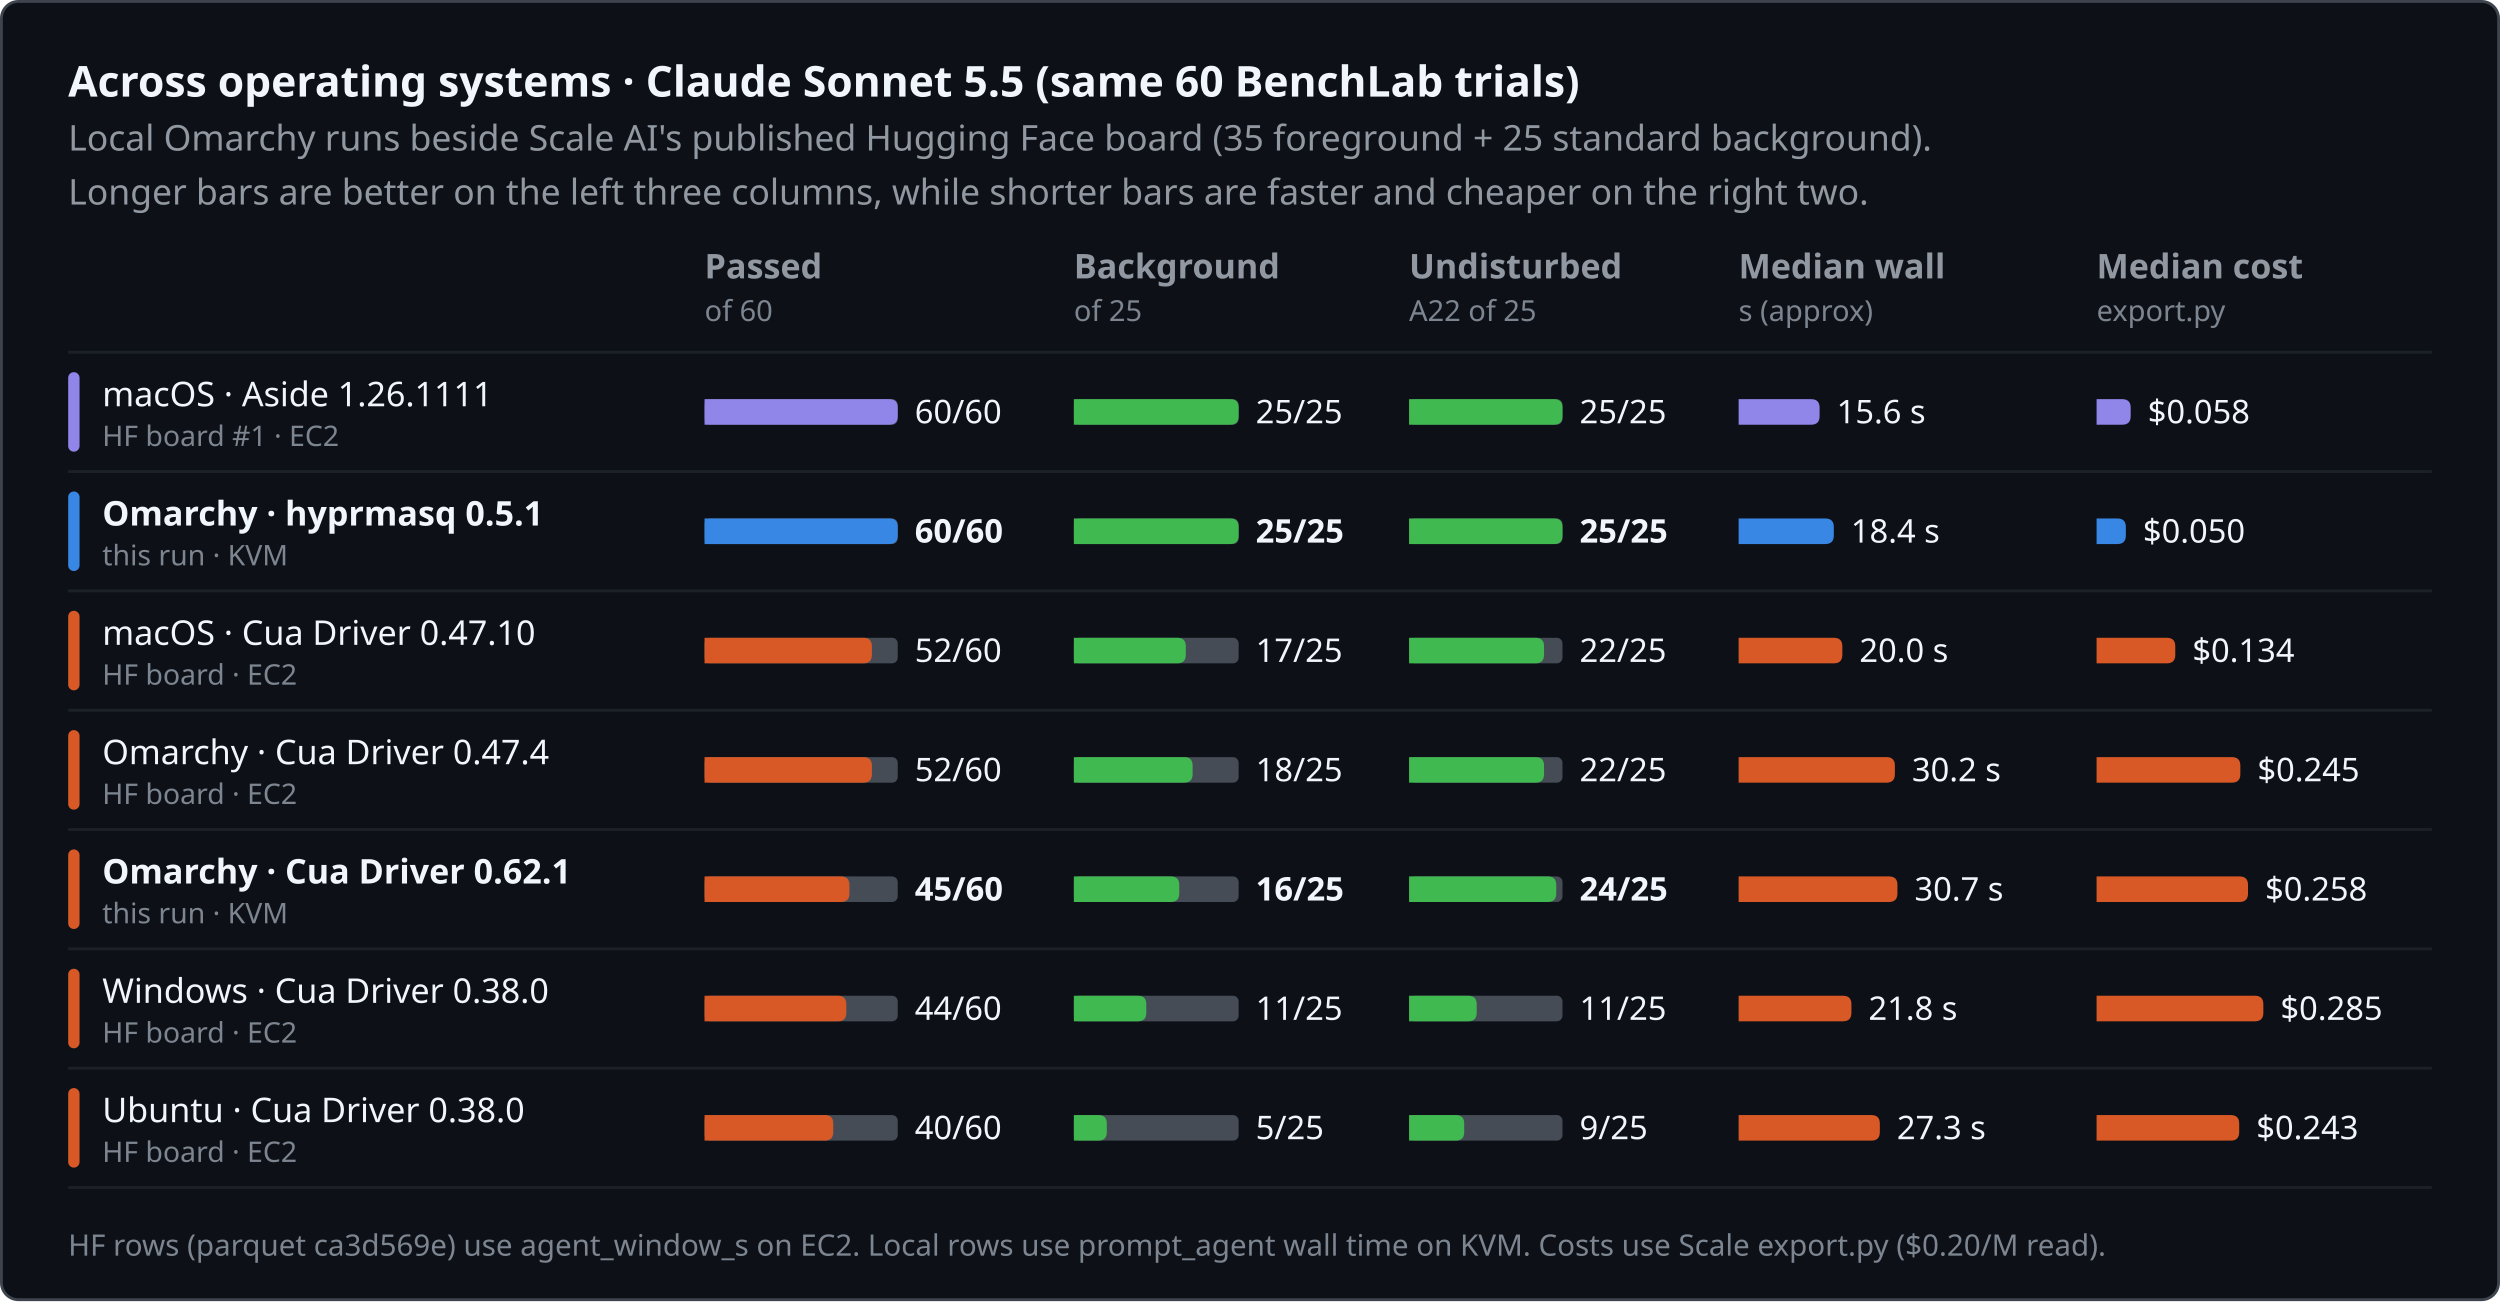
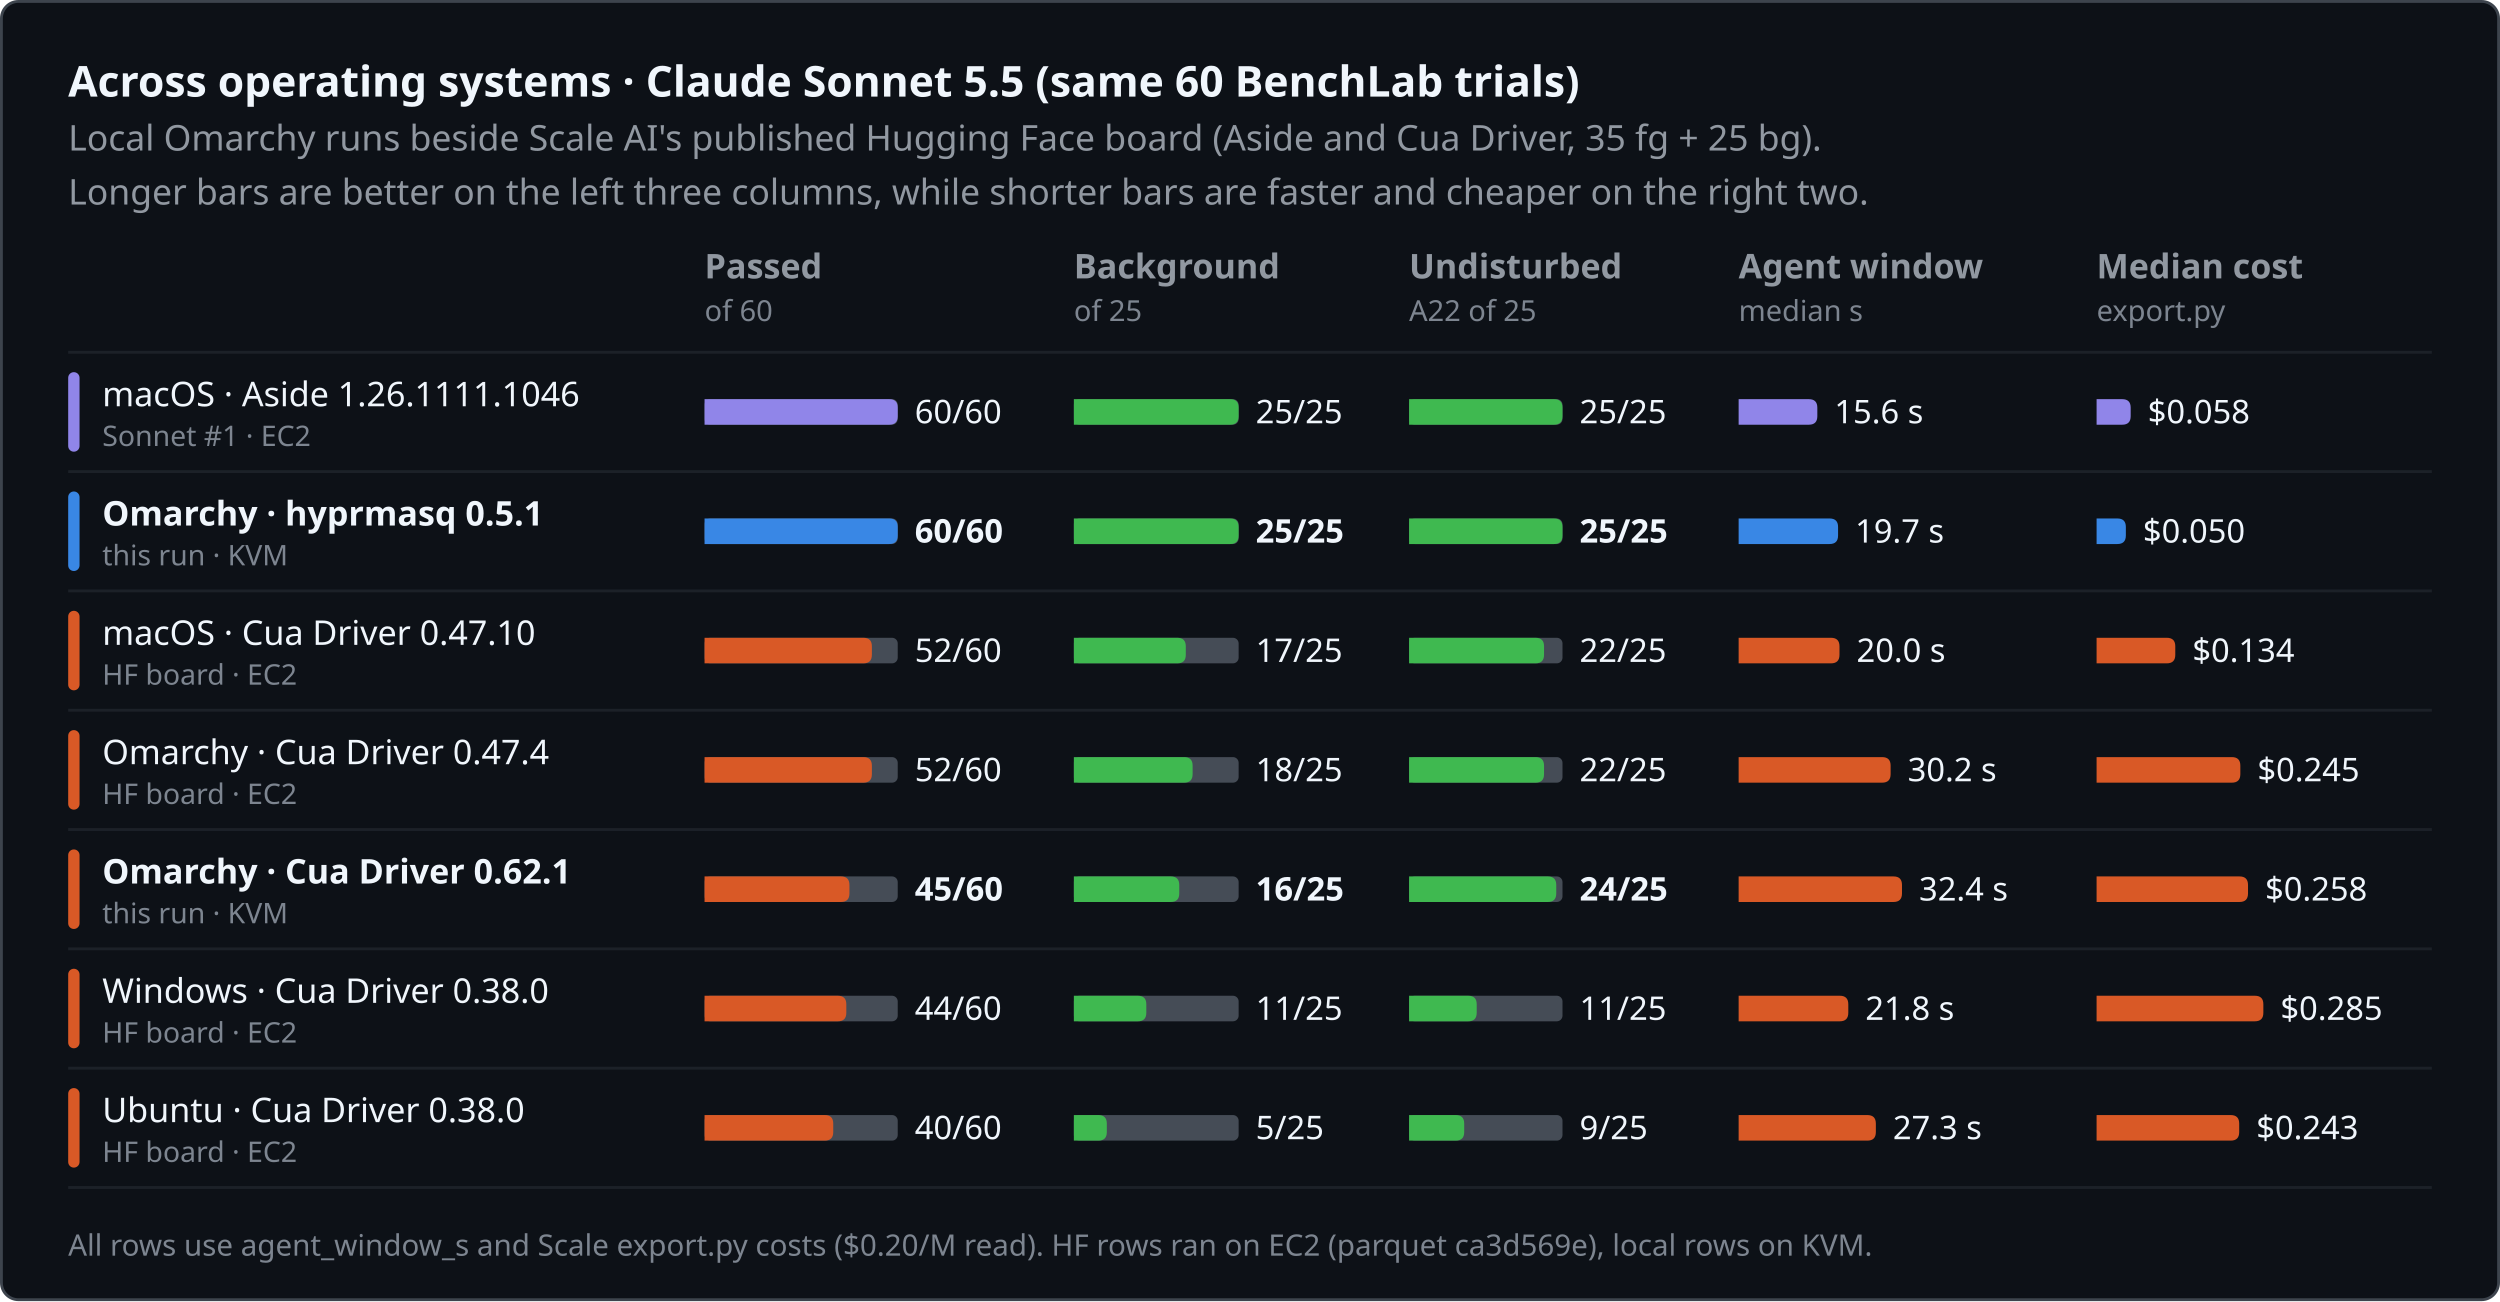
- <svg xmlns="http://www.w3.org/2000/svg" width="880" height="458" viewBox="0 0 880 458" role="img" aria-label="Claude Sonnet 5.5 on the same 60 BenchLab trials across operating systems: local Omarchy runs for hyprmasq 0.5.1 and Cua Driver 0.62.1 beside Scale AI's published Hugging Face board for macOS, Omarchy, Windows and Ubuntu, comparing total passed, background passed, A22 user-undisturbed, median wall time and Scale export.py median cost.">
+ <svg xmlns="http://www.w3.org/2000/svg" width="880" height="458" viewBox="0 0 880 458" role="img" aria-label="Claude Sonnet 5.5 on the same 60 BenchLab trials across operating systems: local Omarchy runs for hyprmasq 0.5.1 and Cua Driver 0.62.1 beside Scale AI's published Hugging Face board (Aside and Cua Driver), comparing total passed, background passed, A22 user-undisturbed, median agent_window_s and Scale export.py median cost.">
  <style>text{font-family:-apple-system, BlinkMacSystemFont, "Segoe UI", "Noto Sans", Helvetica, Arial, sans-serif;font-variant-numeric:tabular-nums}.t{fill:#f0f6fc}.t2{fill:#9198a1}.m{fill:#7d8590}.bg{fill:#0d1117;stroke:#3d444d}.grid{stroke:#1c2128;stroke-width:1}.axis{stroke:#3d444d;stroke-width:1}.out{fill:#454c56}.pass{fill:#3fb950}.dot0{fill:#3987e5;stroke:#0d1117;stroke-width:1.5}.dot1{fill:#d95926;stroke:#0d1117;stroke-width:1.5}.ring1{fill:#0d1117;stroke:#d95926;stroke-width:1.75}.dot{fill:#d1d7e0;stroke:#0d1117;stroke-width:1.5}.whisker{stroke:#f0f6fc;stroke-width:1.5}.range{stroke:#3d444d;stroke-width:1.5}.s0{fill:#3987e5}.s1{fill:#d95926}.s6{fill:#9085e9}.s7{fill:#e66767}</style>
  <rect x="0.5" y="0.5" width="879" height="457" rx="6" class="bg" />
  <text x="24" y="34" class="t" font-size="15" font-weight="600">Across operating systems · Claude Sonnet 5.5 (same 60 BenchLab trials)</text>
-   <text x="24" y="53" class="t2" font-size="12.5">Local Omarchy runs beside Scale AI's published Hugging Face board (35 foreground + 25 standard background).</text>
+   <text x="24" y="53" class="t2" font-size="12.5">Local Omarchy runs beside Scale AI's published Hugging Face board (Aside and Cua Driver, 35 fg + 25 bg).</text>
  <text x="24" y="72" class="t2" font-size="12.5">Longer bars are better on the left three columns, while shorter bars are faster and cheaper on the right two.</text>
  <text x="248" y="98" class="t2" font-size="12" font-weight="600">Passed</text>
  <text x="248" y="113" class="m" font-size="10.2">of 60</text>
  <text x="378" y="98" class="t2" font-size="12" font-weight="600">Background</text>
  <text x="378" y="113" class="m" font-size="10.2">of 25</text>
  <text x="496" y="98" class="t2" font-size="12" font-weight="600">Undisturbed</text>
  <text x="496" y="113" class="m" font-size="10.2">A22 of 25</text>
-   <text x="612" y="98" class="t2" font-size="12" font-weight="600">Median wall</text>
-   <text x="612" y="113" class="m" font-size="10.2">s (approx)</text>
+   <text x="612" y="98" class="t2" font-size="12" font-weight="600">Agent window</text>
+   <text x="612" y="113" class="m" font-size="10.2">median s</text>
  <text x="738" y="98" class="t2" font-size="12" font-weight="600">Median cost</text>
  <text x="738" y="113" class="m" font-size="10.2">export.py</text>
  <line x1="24" y1="124" x2="856" y2="124" class="grid" />
  <rect x="24" y="131" width="4" height="28" class="s6" rx="2" />
-   <text x="36" y="143" class="t" font-size="12">macOS · Aside 1.26.1111</text>
-   <text x="36" y="157" class="m" font-size="10">HF board #1 · EC2</text>
+   <text x="36" y="143" class="t" font-size="12">macOS · Aside 1.26.1111.1046</text>
+   <text x="36" y="157" class="m" font-size="10">Sonnet #1 · EC2</text>
  <rect x="248" y="140.5" width="68" height="9" class="out" rx="2" />
  <path d="M248 140.5H313Q316 140.5 316 143.5V146.5Q316 149.5 313 149.5H248Z" class="s6" />
  <text x="322" y="149" class="t" font-size="11.5">60/60</text>
  <rect x="378" y="140.5" width="58" height="9" class="out" rx="2" />
  <path d="M378 140.5H433Q436 140.5 436 143.5V146.5Q436 149.5 433 149.5H378Z" class="pass" />
  <text x="442" y="149" class="t" font-size="11.5">25/25</text>
  <rect x="496" y="140.5" width="54" height="9" class="out" rx="2" />
  <path d="M496 140.5H547Q550 140.5 550 143.5V146.5Q550 149.5 547 149.5H496Z" class="pass" />
  <text x="556" y="149" class="t" font-size="11.5">25/25</text>
-   <path d="M612 140.5H637.5Q640.5 140.5 640.5 143.5V146.5Q640.5 149.5 637.5 149.5H612Z" class="s6" />
-   <text x="646.5" y="149" class="t" font-size="11.5">15.6 s</text>
+   <path d="M612 140.5H636.7Q639.7 140.5 639.7 143.5V146.5Q639.7 149.5 636.7 149.5H612Z" class="s6" />
+   <text x="645.7" y="149" class="t" font-size="11.5">15.6 s</text>
  <path d="M738 140.5H747Q750 140.5 750 143.5V146.5Q750 149.5 747 149.5H738Z" class="s6" />
  <text x="756" y="149" class="t" font-size="11.5">$0.058</text>
  <line x1="24" y1="166" x2="856" y2="166" class="grid" />
  <rect x="24" y="173" width="4" height="28" class="s0" rx="2" />
  <text x="36" y="185" class="t" font-size="12" font-weight="600">Omarchy · hyprmasq 0.5.1</text>
  <text x="36" y="199" class="m" font-size="10">this run · KVM</text>
  <rect x="248" y="182.5" width="68" height="9" class="out" rx="2" />
  <path d="M248 182.5H313Q316 182.5 316 185.5V188.5Q316 191.5 313 191.5H248Z" class="s0" />
  <text x="322" y="191" class="t" font-size="11.5" font-weight="600">60/60</text>
  <rect x="378" y="182.5" width="58" height="9" class="out" rx="2" />
  <path d="M378 182.5H433Q436 182.5 436 185.5V188.5Q436 191.5 433 191.5H378Z" class="pass" />
  <text x="442" y="191" class="t" font-size="11.5" font-weight="600">25/25</text>
  <rect x="496" y="182.5" width="54" height="9" class="out" rx="2" />
  <path d="M496 182.5H547Q550 182.5 550 185.5V188.5Q550 191.5 547 191.5H496Z" class="pass" />
  <text x="556" y="191" class="t" font-size="11.5" font-weight="600">25/25</text>
-   <path d="M612 182.5H642.5Q645.5 182.5 645.5 185.5V188.5Q645.5 191.5 642.5 191.5H612Z" class="s0" />
-   <text x="651.5" y="191" class="t" font-size="11.5">18.4 s</text>
+   <path d="M612 182.5H644Q647 182.5 647 185.5V188.5Q647 191.5 644 191.5H612Z" class="s0" />
+   <text x="653" y="191" class="t" font-size="11.5">19.7 s</text>
  <path d="M738 182.5H745.3Q748.3 182.5 748.3 185.5V188.5Q748.3 191.5 745.3 191.5H738Z" class="s0" />
  <text x="754.3" y="191" class="t" font-size="11.5">$0.050</text>
  <line x1="24" y1="208" x2="856" y2="208" class="grid" />
  <rect x="24" y="215" width="4" height="28" class="s1" rx="2" />
  <text x="36" y="227" class="t" font-size="12">macOS · Cua Driver 0.47.10</text>
  <text x="36" y="241" class="m" font-size="10">HF board · EC2</text>
  <rect x="248" y="224.5" width="68" height="9" class="out" rx="2" />
  <path d="M248 224.5H303.9Q306.9 224.5 306.9 227.5V230.5Q306.9 233.5 303.9 233.5H248Z" class="s1" />
  <text x="322" y="233" class="t" font-size="11.5">52/60</text>
  <rect x="378" y="224.5" width="58" height="9" class="out" rx="2" />
  <path d="M378 224.5H414.4Q417.4 224.5 417.4 227.5V230.5Q417.4 233.5 414.4 233.5H378Z" class="pass" />
  <text x="442" y="233" class="t" font-size="11.5">17/25</text>
  <rect x="496" y="224.5" width="54" height="9" class="out" rx="2" />
  <path d="M496 224.5H540.5Q543.5 224.5 543.5 227.5V230.5Q543.5 233.5 540.5 233.5H496Z" class="pass" />
  <text x="556" y="233" class="t" font-size="11.5">22/25</text>
-   <path d="M612 224.5H645.5Q648.5 224.5 648.5 227.5V230.5Q648.5 233.5 645.5 233.5H612Z" class="s1" />
-   <text x="654.5" y="233" class="t" font-size="11.5">20.0 s</text>
+   <path d="M612 224.5H644.5Q647.5 224.5 647.5 227.5V230.5Q647.5 233.5 644.5 233.5H612Z" class="s1" />
+   <text x="653.5" y="233" class="t" font-size="11.5">20.0 s</text>
  <path d="M738 224.5H762.7Q765.7 224.5 765.7 227.5V230.5Q765.7 233.5 762.7 233.5H738Z" class="s1" />
  <text x="771.7" y="233" class="t" font-size="11.5">$0.134</text>
  <line x1="24" y1="250" x2="856" y2="250" class="grid" />
  <rect x="24" y="257" width="4" height="28" class="s1" rx="2" />
  <text x="36" y="269" class="t" font-size="12">Omarchy · Cua Driver 0.47.4</text>
  <text x="36" y="283" class="m" font-size="10">HF board · EC2</text>
  <rect x="248" y="266.5" width="68" height="9" class="out" rx="2" />
  <path d="M248 266.5H303.9Q306.9 266.5 306.9 269.5V272.5Q306.9 275.5 303.9 275.5H248Z" class="s1" />
  <text x="322" y="275" class="t" font-size="11.5">52/60</text>
  <rect x="378" y="266.5" width="58" height="9" class="out" rx="2" />
  <path d="M378 266.5H416.8Q419.8 266.5 419.8 269.5V272.5Q419.8 275.5 416.8 275.5H378Z" class="pass" />
  <text x="442" y="275" class="t" font-size="11.5">18/25</text>
  <rect x="496" y="266.5" width="54" height="9" class="out" rx="2" />
  <path d="M496 266.5H540.5Q543.5 266.5 543.5 269.5V272.5Q543.5 275.5 540.5 275.5H496Z" class="pass" />
  <text x="556" y="275" class="t" font-size="11.5">22/25</text>
-   <path d="M612 266.5H664Q667 266.5 667 269.5V272.5Q667 275.5 664 275.5H612Z" class="s1" />
-   <text x="673" y="275" class="t" font-size="11.5">30.2 s</text>
+   <path d="M612 266.5H662.5Q665.5 266.5 665.5 269.5V272.5Q665.5 275.5 662.5 275.5H612Z" class="s1" />
+   <text x="671.5" y="275" class="t" font-size="11.5">30.2 s</text>
  <path d="M738 266.5H785.6Q788.6 266.5 788.6 269.5V272.5Q788.6 275.5 785.6 275.5H738Z" class="s1" />
  <text x="794.6" y="275" class="t" font-size="11.5">$0.245</text>
  <line x1="24" y1="292" x2="856" y2="292" class="grid" />
  <rect x="24" y="299" width="4" height="28" class="s1" rx="2" />
  <text x="36" y="311" class="t" font-size="12" font-weight="600">Omarchy · Cua Driver 0.62.1</text>
  <text x="36" y="325" class="m" font-size="10">this run · KVM</text>
  <rect x="248" y="308.5" width="68" height="9" class="out" rx="2" />
  <path d="M248 308.5H296Q299 308.5 299 311.5V314.5Q299 317.5 296 317.5H248Z" class="s1" />
  <text x="322" y="317" class="t" font-size="11.5" font-weight="600">45/60</text>
  <rect x="378" y="308.5" width="58" height="9" class="out" rx="2" />
  <path d="M378 308.5H412.1Q415.1 308.5 415.1 311.5V314.5Q415.1 317.5 412.1 317.5H378Z" class="pass" />
  <text x="442" y="317" class="t" font-size="11.5" font-weight="600">16/25</text>
  <rect x="496" y="308.5" width="54" height="9" class="out" rx="2" />
  <path d="M496 308.5H544.8Q547.8 308.5 547.8 311.5V314.5Q547.8 317.5 544.8 317.5H496Z" class="pass" />
  <text x="556" y="317" class="t" font-size="11.5" font-weight="600">24/25</text>
-   <path d="M612 308.5H664.9Q667.9 308.5 667.9 311.5V314.5Q667.9 317.5 664.9 317.5H612Z" class="s1" />
-   <text x="673.9" y="317" class="t" font-size="11.5">30.7 s</text>
+   <path d="M612 308.5H666.5Q669.5 308.5 669.5 311.5V314.5Q669.5 317.5 666.5 317.5H612Z" class="s1" />
+   <text x="675.5" y="317" class="t" font-size="11.5">32.4 s</text>
  <path d="M738 308.5H788.3Q791.3 308.5 791.3 311.5V314.5Q791.3 317.5 788.3 317.5H738Z" class="s1" />
  <text x="797.3" y="317" class="t" font-size="11.5">$0.258</text>
  <line x1="24" y1="334" x2="856" y2="334" class="grid" />
  <rect x="24" y="341" width="4" height="28" class="s1" rx="2" />
  <text x="36" y="353" class="t" font-size="12">Windows · Cua Driver 0.38.0</text>
  <text x="36" y="367" class="m" font-size="10">HF board · EC2</text>
  <rect x="248" y="350.5" width="68" height="9" class="out" rx="2" />
  <path d="M248 350.5H294.9Q297.9 350.5 297.9 353.5V356.5Q297.9 359.5 294.9 359.5H248Z" class="s1" />
  <text x="322" y="359" class="t" font-size="11.5">44/60</text>
  <rect x="378" y="350.5" width="58" height="9" class="out" rx="2" />
  <path d="M378 350.5H400.5Q403.5 350.5 403.5 353.5V356.5Q403.5 359.5 400.5 359.5H378Z" class="pass" />
  <text x="442" y="359" class="t" font-size="11.5">11/25</text>
  <rect x="496" y="350.5" width="54" height="9" class="out" rx="2" />
  <path d="M496 350.5H516.8Q519.8 350.5 519.8 353.5V356.5Q519.8 359.5 516.8 359.5H496Z" class="pass" />
  <text x="556" y="359" class="t" font-size="11.5">11/25</text>
-   <path d="M612 350.5H648.7Q651.7 350.5 651.7 353.5V356.5Q651.7 359.5 648.7 359.5H612Z" class="s1" />
-   <text x="657.7" y="359" class="t" font-size="11.5">21.8 s</text>
+   <path d="M612 350.5H647.6Q650.6 350.5 650.6 353.5V356.5Q650.6 359.5 647.6 359.5H612Z" class="s1" />
+   <text x="656.6" y="359" class="t" font-size="11.5">21.8 s</text>
  <path d="M738 350.5H793.7Q796.7 350.5 796.7 353.5V356.5Q796.7 359.5 793.7 359.5H738Z" class="s1" />
  <text x="802.7" y="359" class="t" font-size="11.5">$0.285</text>
  <line x1="24" y1="376" x2="856" y2="376" class="grid" />
  <rect x="24" y="383" width="4" height="28" class="s1" rx="2" />
  <text x="36" y="395" class="t" font-size="12">Ubuntu · Cua Driver 0.38.0</text>
  <text x="36" y="409" class="m" font-size="10">HF board · EC2</text>
  <rect x="248" y="392.5" width="68" height="9" class="out" rx="2" />
  <path d="M248 392.5H290.3Q293.3 392.5 293.3 395.5V398.5Q293.3 401.5 290.3 401.5H248Z" class="s1" />
  <text x="322" y="401" class="t" font-size="11.5">40/60</text>
  <rect x="378" y="392.5" width="58" height="9" class="out" rx="2" />
  <path d="M378 392.5H386.6Q389.6 392.5 389.6 395.5V398.5Q389.6 401.5 386.6 401.5H378Z" class="pass" />
  <text x="442" y="401" class="t" font-size="11.5">5/25</text>
  <rect x="496" y="392.5" width="54" height="9" class="out" rx="2" />
  <path d="M496 392.5H512.4Q515.4 392.5 515.4 395.5V398.5Q515.4 401.5 512.4 401.5H496Z" class="pass" />
  <text x="556" y="401" class="t" font-size="11.5">9/25</text>
-   <path d="M612 392.5H658.7Q661.7 392.5 661.7 395.5V398.5Q661.7 401.5 658.7 401.5H612Z" class="s1" />
-   <text x="667.7" y="401" class="t" font-size="11.5">27.3 s</text>
+   <path d="M612 392.5H657.3Q660.3 392.5 660.3 395.5V398.5Q660.3 401.5 657.3 401.5H612Z" class="s1" />
+   <text x="666.3" y="401" class="t" font-size="11.5">27.3 s</text>
  <path d="M738 392.5H785.2Q788.2 392.5 788.2 395.5V398.5Q788.2 401.5 785.2 401.5H738Z" class="s1" />
  <text x="794.2" y="401" class="t" font-size="11.5">$0.243</text>
  <line x1="24" y1="418" x2="856" y2="418" class="grid" />
-   <text x="24" y="442" class="m" font-size="10.4">HF rows (parquet ca3d569e) use agent_window_s on EC2. Local rows use prompt_agent wall time on KVM. Costs use Scale export.py ($0.20/M read).</text>
+   <text x="24" y="442" class="m" font-size="10.4">All rows use agent_window_s and Scale export.py costs ($0.20/M read). HF rows ran on EC2 (parquet ca3d569e), local rows on KVM.</text>
</svg>
